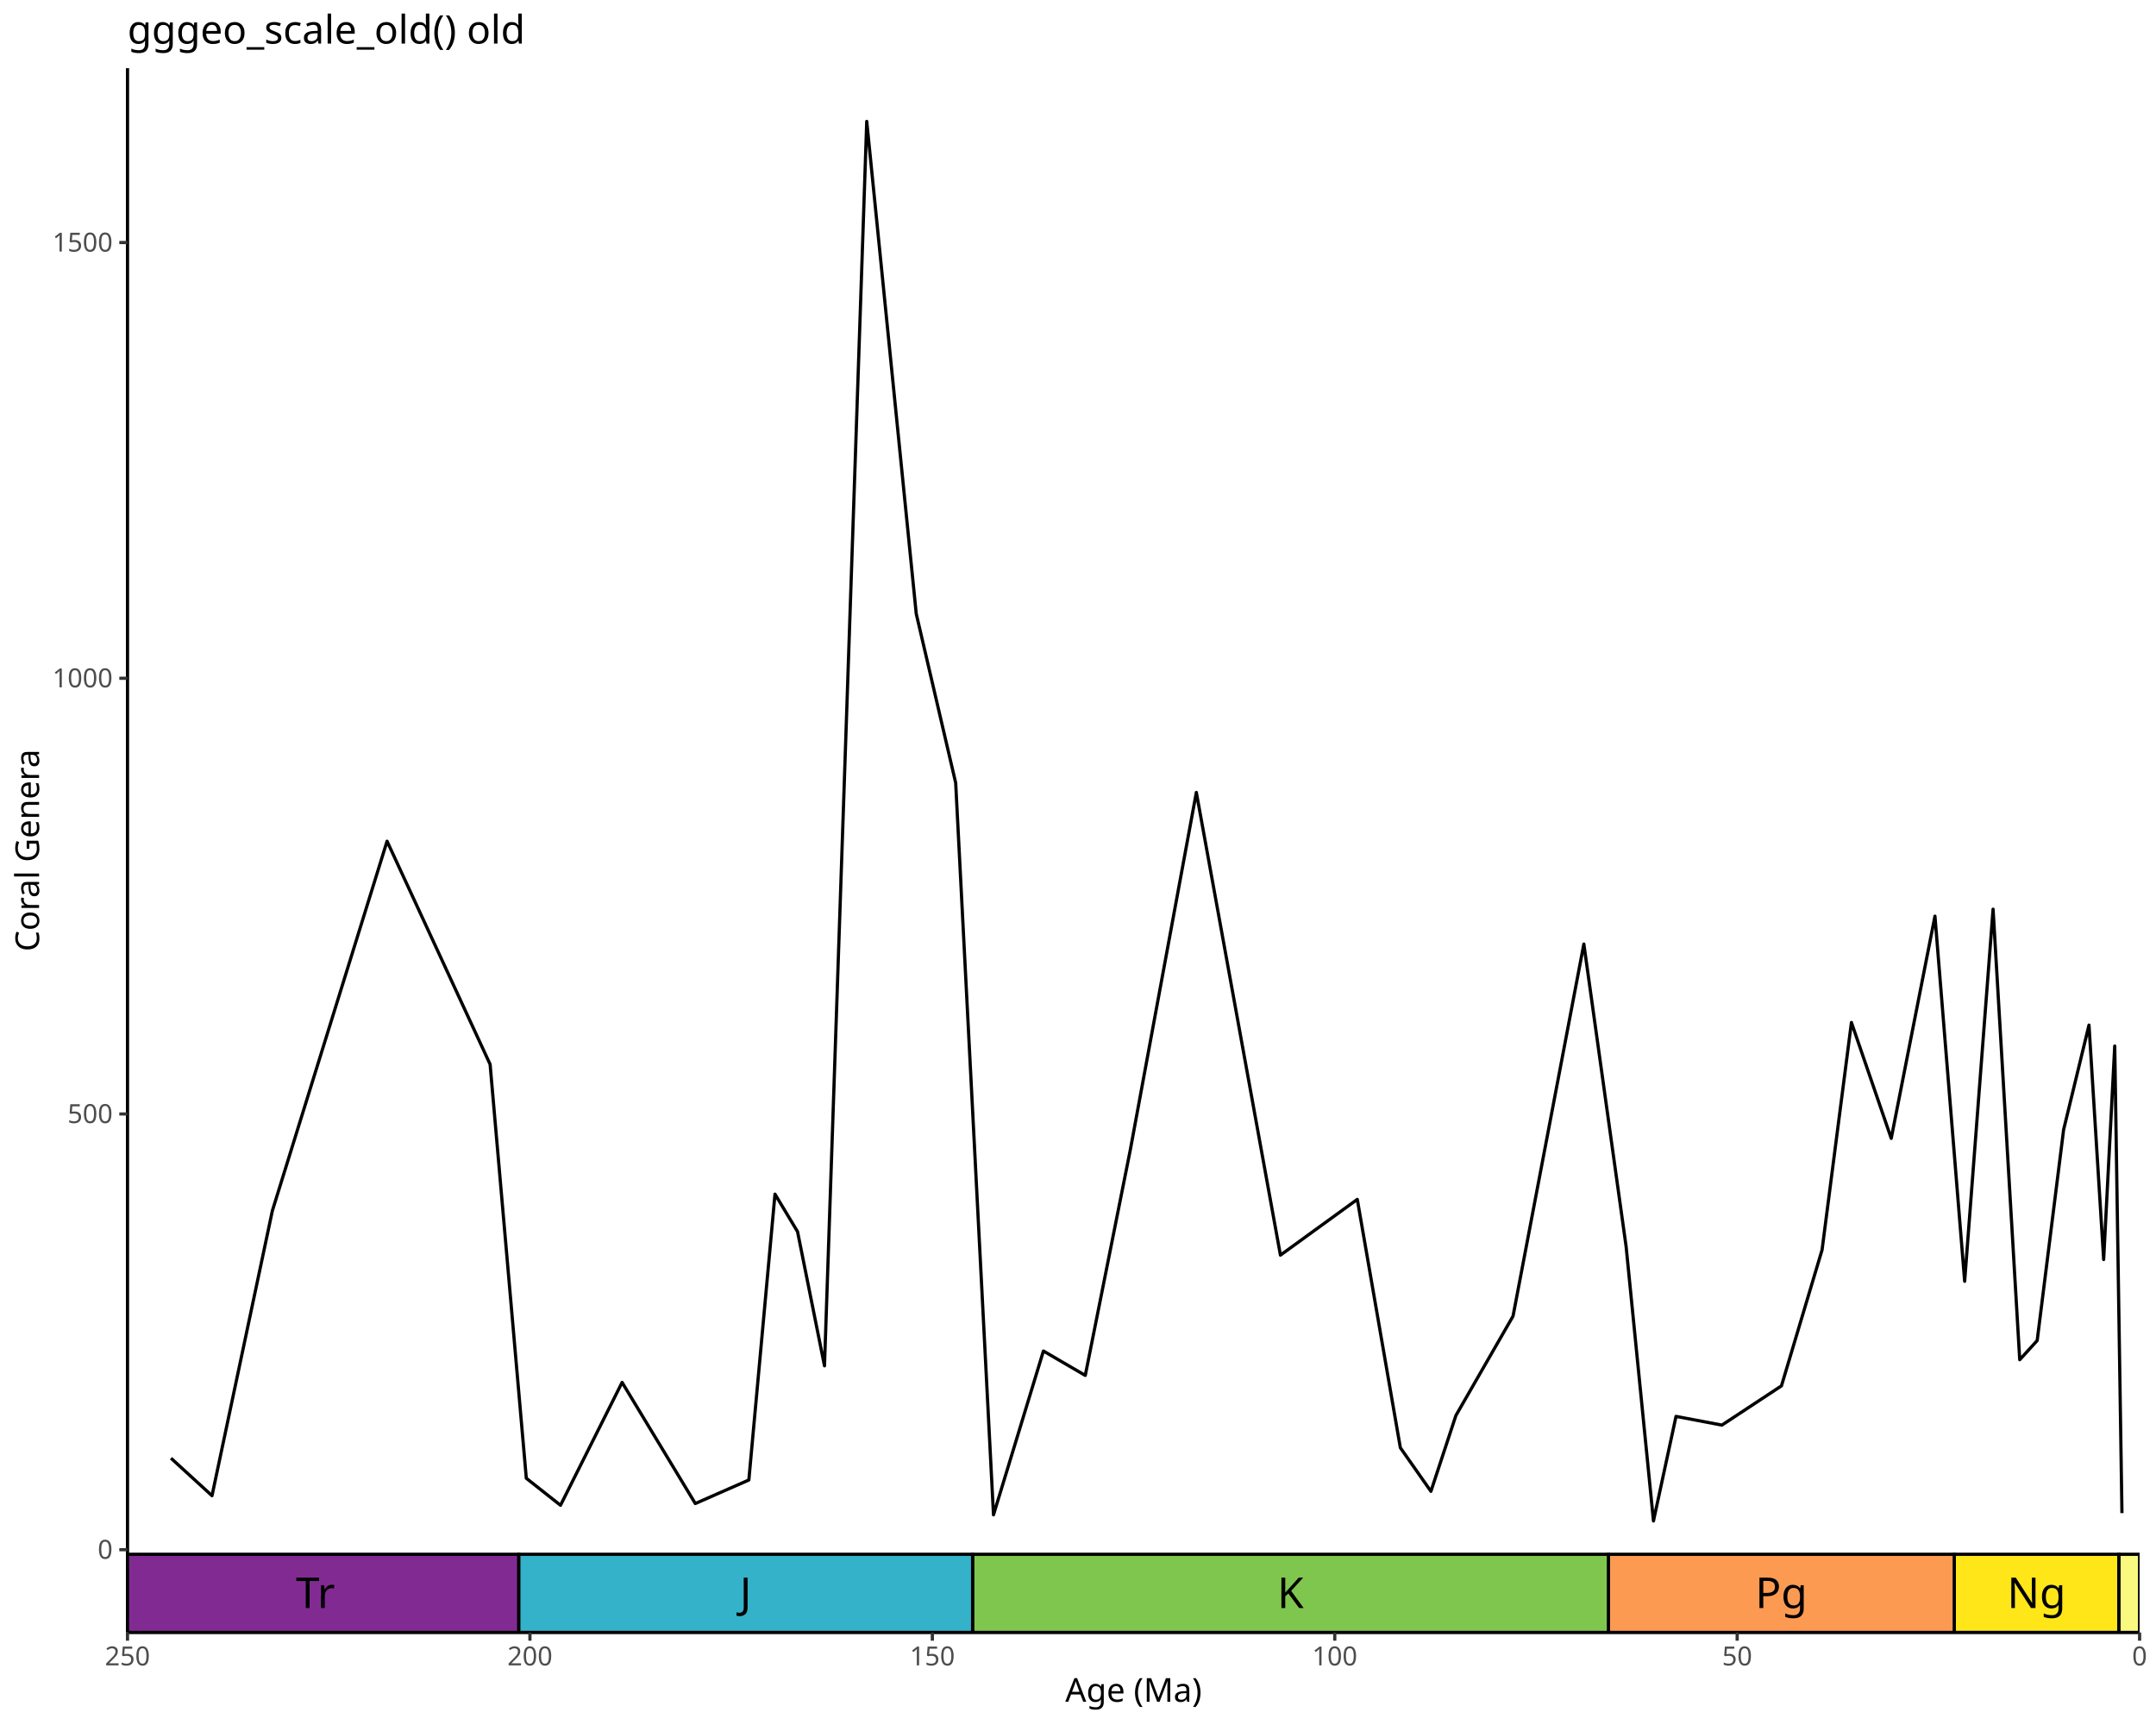
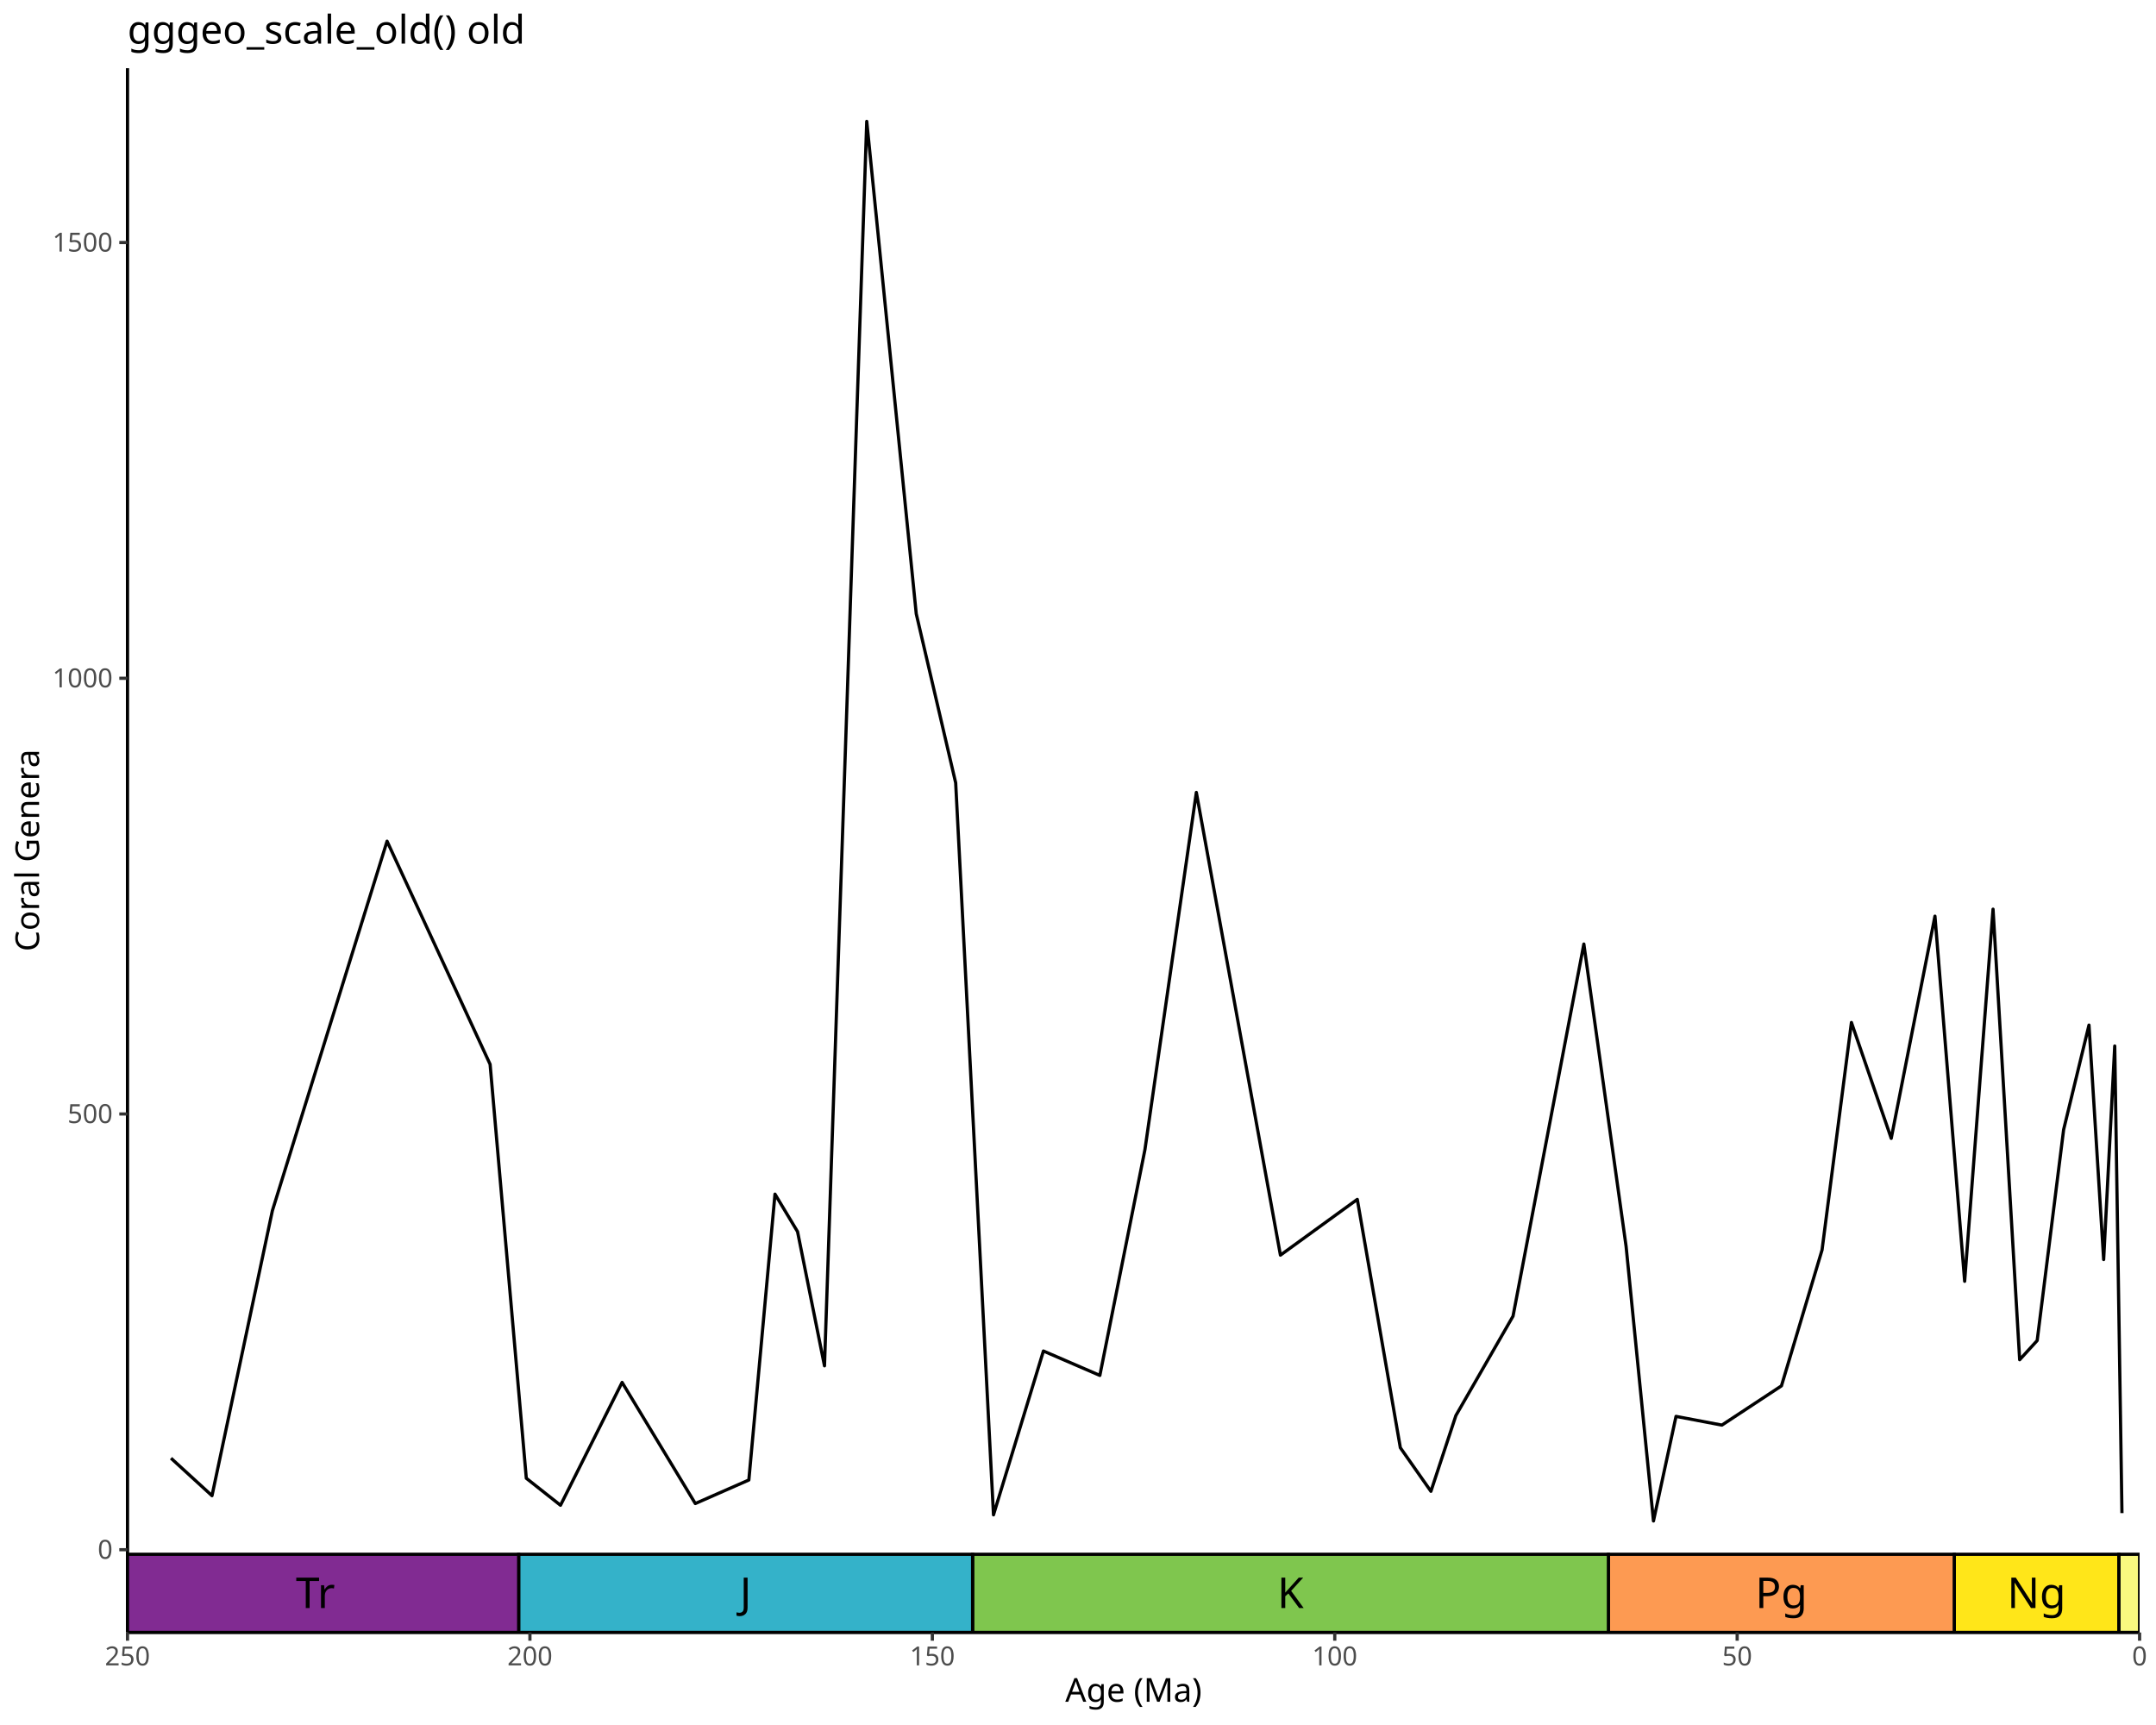
<svg xmlns="http://www.w3.org/2000/svg" class="svglite" data-engine-version="2.0" width="720.00pt" height="576.00pt" viewBox="0 0 720.00 576.00">
  <defs>
    <style type="text/css">
    .svglite line, .svglite polyline, .svglite polygon, .svglite path, .svglite rect, .svglite circle {
      fill: none;
      stroke: #000000;
      stroke-linecap: round;
      stroke-linejoin: round;
      stroke-miterlimit: 10.00;
    }
  </style>
  </defs>
  <rect width="100%" height="100%" style="stroke: none; fill: #FFFFFF;" />
  <defs>
    <clipPath id="cpMC4wMHw3MjAuMDB8MC4wMHw1NzYuMDA=">
      <rect x="0.00" y="0.00" width="720.00" height="576.00" />
    </clipPath>
  </defs>
  <g clip-path="url(#cpMC4wMHw3MjAuMDB8MC4wMHw1NzYuMDA=)">
    <rect x="0.00" y="0.00" width="720.00" height="576.00" style="stroke-width: 1.07; stroke: #FFFFFF; fill: #FFFFFF;" />
  </g>
  <defs>
    <clipPath id="cpNDIuNTh8NzE0LjUyfDIyLjc4fDU0NS4xMQ==">
      <rect x="42.58" y="22.78" width="671.94" height="522.33" />
    </clipPath>
  </defs>
  <g clip-path="url(#cpNDIuNTh8NzE0LjUyfDIyLjc4fDU0NS4xMQ==)">
    <rect x="42.58" y="22.78" width="671.94" height="522.33" style="stroke-width: 1.07; stroke: none; fill: #FFFFFF;" />
-     <polyline points="57.10,486.91 70.80,499.43 90.96,404.27 129.26,280.89 163.67,355.39 175.76,493.61 187.18,502.63 207.75,461.60 232.20,502.05 250.08,494.19 258.81,398.74 266.34,411.26 275.34,456.07 289.45,40.53 305.98,204.94 319.15,261.40 331.78,505.83 348.45,451.12 362.43,459.27 377.48,383.90 399.52,264.60 427.60,419.11 453.27,400.49 467.65,483.42 477.86,497.97 486.20,472.66 505.28,439.48 528.93,315.23 543.04,416.20 552.18,507.87 559.71,472.95 575.03,475.86 594.92,462.76 608.48,417.37 618.29,341.42 631.58,380.12 646.18,305.92 656.10,427.84 665.59,303.59 674.49,454.03 680.32,447.63 689.15,377.21 697.62,342.29 702.52,420.57 706.22,349.28 708.63,505.25 " style="stroke-width: 1.07; stroke-linecap: butt;" />
+     <polyline points="57.10,486.91 70.80,499.43 90.96,404.27 129.26,280.89 163.67,355.39 175.76,493.61 187.18,502.63 207.75,461.60 232.20,502.05 250.08,494.19 258.81,398.74 266.34,411.26 275.34,456.07 289.45,40.53 305.98,204.94 319.15,261.40 331.78,505.83 348.45,451.12 367.30,459.27 382.35,383.90 399.52,264.60 427.60,419.11 453.27,400.49 467.65,483.42 477.86,497.97 486.20,472.66 505.28,439.48 528.93,315.23 543.04,416.20 552.18,507.87 559.71,472.95 575.03,475.86 594.92,462.76 608.48,417.37 618.29,341.42 631.58,380.12 646.18,305.92 656.10,427.84 665.58,303.59 674.47,454.03 680.32,447.63 689.15,377.21 697.62,342.29 702.52,420.57 706.22,349.28 708.63,505.25 " style="stroke-width: 1.07; stroke-linecap: butt;" />
    <rect x="707.59" y="519.00" width="6.93" height="26.12" style="stroke-width: 1.07; stroke-linecap: butt; stroke-linejoin: miter; fill: #F9F97F;" />
    <rect x="652.62" y="519.00" width="54.96" height="26.12" style="stroke-width: 1.07; stroke-linecap: butt; stroke-linejoin: miter; fill: #FFE619;" />
    <rect x="537.13" y="519.00" width="115.49" height="26.12" style="stroke-width: 1.07; stroke-linecap: butt; stroke-linejoin: miter; fill: #FD9A52;" />
    <rect x="324.80" y="519.00" width="212.33" height="26.12" style="stroke-width: 1.07; stroke-linecap: butt; stroke-linejoin: miter; fill: #7FC64E;" />
    <rect x="173.21" y="519.00" width="151.59" height="26.12" style="stroke-width: 1.07; stroke-linecap: butt; stroke-linejoin: miter; fill: #34B2C9;" />
    <rect x="37.47" y="519.00" width="135.74" height="26.12" style="stroke-width: 1.07; stroke-linecap: butt; stroke-linejoin: miter; fill: #812B92;" />
    <rect x="-88.85" y="519.00" width="126.32" height="26.12" style="stroke-width: 1.07; stroke-linecap: butt; stroke-linejoin: miter; fill: #F04028;" />
    <rect x="-250.11" y="519.00" width="161.27" height="26.12" style="stroke-width: 1.07; stroke-linecap: butt; stroke-linejoin: miter; fill: #67A599;" />
    <rect x="-412.18" y="519.00" width="162.07" height="26.12" style="stroke-width: 1.07; stroke-linecap: butt; stroke-linejoin: miter; fill: #CB8C37;" />
    <rect x="-478.30" y="519.00" width="66.12" height="26.12" style="stroke-width: 1.07; stroke-linecap: butt; stroke-linejoin: miter; fill: #B3E1B6;" />
    <rect x="-590.11" y="519.00" width="111.81" height="26.12" style="stroke-width: 1.07; stroke-linecap: butt; stroke-linejoin: miter; fill: #009270;" />
    <rect x="-733.64" y="519.00" width="143.53" height="26.12" style="stroke-width: 1.07; stroke-linecap: butt; stroke-linejoin: miter; fill: #7FA056;" />
-     <rect x="-992.20" y="519.00" width="258.56" height="26.12" style="stroke-width: 1.07; stroke-linecap: butt; stroke-linejoin: miter; fill: #FFC3E1;" />
-     <rect x="-1220.66" y="519.00" width="228.46" height="26.12" style="stroke-width: 1.07; stroke-linecap: butt; stroke-linejoin: miter; fill: #FFAFD7;" />
-     <rect x="-1973.23" y="519.00" width="752.57" height="26.12" style="stroke-width: 1.07; stroke-linecap: butt; stroke-linejoin: miter; fill: #FFA5D2;" />
-     <rect x="-2510.78" y="519.00" width="537.55" height="26.12" style="stroke-width: 1.07; stroke-linecap: butt; stroke-linejoin: miter; fill: #FFA5D2;" />
-     <rect x="-3048.33" y="519.00" width="537.55" height="26.12" style="stroke-width: 1.07; stroke-linecap: butt; stroke-linejoin: miter; fill: #FF98CC;" />
+     <rect x="-992.20" y="519.00" width="258.56" height="26.12" style="stroke-width: 1.07; stroke-linecap: butt; stroke-linejoin: miter; fill: #FED96A;" />
+     <rect x="-1220.66" y="519.00" width="228.46" height="26.12" style="stroke-width: 1.07; stroke-linecap: butt; stroke-linejoin: miter; fill: #FECC5C;" />
+     <rect x="-1973.23" y="519.00" width="752.57" height="26.12" style="stroke-width: 1.07; stroke-linecap: butt; stroke-linejoin: miter; fill: #FEBF4E;" />
+     <rect x="-2510.78" y="519.00" width="537.55" height="26.12" style="stroke-width: 1.07; stroke-linecap: butt; stroke-linejoin: miter; fill: #FED99A;" />
+     <rect x="-3048.33" y="519.00" width="537.55" height="26.12" style="stroke-width: 1.07; stroke-linecap: butt; stroke-linejoin: miter; fill: #F3CC8A;" />
    <text x="680.10" y="536.95" text-anchor="middle" style="font-size: 14.23px; font-family: sans;" textLength="18.19px" lengthAdjust="spacingAndGlyphs">Ng</text>
    <text x="594.88" y="536.95" text-anchor="middle" style="font-size: 14.23px; font-family: sans;" textLength="17.40px" lengthAdjust="spacingAndGlyphs">Pg</text>
    <text x="430.96" y="536.95" text-anchor="middle" style="font-size: 14.23px; font-family: sans;" textLength="9.49px" lengthAdjust="spacingAndGlyphs">K</text>
    <text x="249.00" y="536.95" text-anchor="middle" style="font-size: 14.23px; font-family: sans;" textLength="7.12px" lengthAdjust="spacingAndGlyphs">J</text>
    <text x="105.34" y="536.95" text-anchor="middle" style="font-size: 14.23px; font-family: sans;" textLength="13.43px" lengthAdjust="spacingAndGlyphs">Tr</text>
    <text x="-25.69" y="536.95" text-anchor="middle" style="font-size: 14.23px; font-family: sans;" textLength="9.49px" lengthAdjust="spacingAndGlyphs">P</text>
    <text x="-169.48" y="536.95" text-anchor="middle" style="font-size: 14.23px; font-family: sans;" textLength="10.28px" lengthAdjust="spacingAndGlyphs">C</text>
    <text x="-331.15" y="536.95" text-anchor="middle" style="font-size: 14.23px; font-family: sans;" textLength="10.28px" lengthAdjust="spacingAndGlyphs">D</text>
    <text x="-445.24" y="536.95" text-anchor="middle" style="font-size: 14.23px; font-family: sans;" textLength="9.49px" lengthAdjust="spacingAndGlyphs">S</text>
    <text x="-534.21" y="536.95" text-anchor="middle" style="font-size: 14.23px; font-family: sans;" textLength="11.07px" lengthAdjust="spacingAndGlyphs">O</text>
    <text x="-661.88" y="536.95" text-anchor="middle" style="font-size: 14.23px; font-family: sans;" textLength="22.13px" lengthAdjust="spacingAndGlyphs">Cm</text>
    <text x="-862.92" y="536.95" text-anchor="middle" style="font-size: 14.23px; font-family: sans;" textLength="9.49px" lengthAdjust="spacingAndGlyphs">E</text>
    <text x="-1106.43" y="536.95" text-anchor="middle" style="font-size: 14.23px; font-family: sans;" textLength="15.01px" lengthAdjust="spacingAndGlyphs">Cr</text>
    <text x="-1596.95" y="536.95" text-anchor="middle" style="font-size: 14.23px; font-family: sans;" textLength="8.69px" lengthAdjust="spacingAndGlyphs">T</text>
    <text x="-2242.01" y="536.95" text-anchor="middle" style="font-size: 14.23px; font-family: sans;" textLength="13.44px" lengthAdjust="spacingAndGlyphs">St</text>
    <text x="-2779.56" y="536.95" text-anchor="middle" style="font-size: 14.23px; font-family: sans;" textLength="16.61px" lengthAdjust="spacingAndGlyphs">Ec</text>
  </g>
  <g clip-path="url(#cpMC4wMHw3MjAuMDB8MC4wMHw1NzYuMDA=)">
    <polyline points="42.58,545.11 42.58,22.78 " style="stroke-width: 1.07; stroke-linecap: butt;" />
    <text x="37.65" y="520.50" text-anchor="end" style="font-size: 8.80px; fill: #4D4D4D; font-family: sans;" textLength="4.89px" lengthAdjust="spacingAndGlyphs">0</text>
    <text x="37.65" y="375.00" text-anchor="end" style="font-size: 8.80px; fill: #4D4D4D; font-family: sans;" textLength="14.68px" lengthAdjust="spacingAndGlyphs">500</text>
    <text x="37.65" y="229.51" text-anchor="end" style="font-size: 8.80px; fill: #4D4D4D; font-family: sans;" textLength="19.58px" lengthAdjust="spacingAndGlyphs">1000</text>
    <text x="37.65" y="84.01" text-anchor="end" style="font-size: 8.80px; fill: #4D4D4D; font-family: sans;" textLength="19.58px" lengthAdjust="spacingAndGlyphs">1500</text>
    <polyline points="39.84,517.47 42.58,517.47 " style="stroke-width: 1.07; stroke: #333333; stroke-linecap: butt;" />
    <polyline points="39.84,371.97 42.58,371.97 " style="stroke-width: 1.07; stroke: #333333; stroke-linecap: butt;" />
    <polyline points="39.84,226.48 42.58,226.48 " style="stroke-width: 1.07; stroke: #333333; stroke-linecap: butt;" />
    <polyline points="39.84,80.98 42.58,80.98 " style="stroke-width: 1.07; stroke: #333333; stroke-linecap: butt;" />
    <polyline points="42.58,545.11 714.52,545.11 " style="stroke-width: 1.07; stroke-linecap: butt;" />
    <polyline points="714.52,547.85 714.52,545.11 " style="stroke-width: 1.07; stroke: #333333; stroke-linecap: butt;" />
    <polyline points="580.13,547.85 580.13,545.11 " style="stroke-width: 1.07; stroke: #333333; stroke-linecap: butt;" />
    <polyline points="445.75,547.85 445.75,545.11 " style="stroke-width: 1.07; stroke: #333333; stroke-linecap: butt;" />
    <polyline points="311.36,547.85 311.36,545.11 " style="stroke-width: 1.07; stroke: #333333; stroke-linecap: butt;" />
    <polyline points="176.97,547.85 176.97,545.11 " style="stroke-width: 1.07; stroke: #333333; stroke-linecap: butt;" />
    <polyline points="42.58,547.85 42.58,545.11 " style="stroke-width: 1.07; stroke: #333333; stroke-linecap: butt;" />
    <text x="714.52" y="556.10" text-anchor="middle" style="font-size: 8.80px; fill: #4D4D4D; font-family: sans;" textLength="4.89px" lengthAdjust="spacingAndGlyphs">0</text>
    <text x="580.13" y="556.10" text-anchor="middle" style="font-size: 8.80px; fill: #4D4D4D; font-family: sans;" textLength="9.79px" lengthAdjust="spacingAndGlyphs">50</text>
    <text x="445.75" y="556.10" text-anchor="middle" style="font-size: 8.80px; fill: #4D4D4D; font-family: sans;" textLength="14.68px" lengthAdjust="spacingAndGlyphs">100</text>
    <text x="311.36" y="556.10" text-anchor="middle" style="font-size: 8.80px; fill: #4D4D4D; font-family: sans;" textLength="14.68px" lengthAdjust="spacingAndGlyphs">150</text>
    <text x="176.97" y="556.10" text-anchor="middle" style="font-size: 8.80px; fill: #4D4D4D; font-family: sans;" textLength="14.68px" lengthAdjust="spacingAndGlyphs">200</text>
    <text x="42.58" y="556.10" text-anchor="middle" style="font-size: 8.80px; fill: #4D4D4D; font-family: sans;" textLength="14.68px" lengthAdjust="spacingAndGlyphs">250</text>
    <text x="378.55" y="568.24" text-anchor="middle" style="font-size: 11.00px; font-family: sans;" textLength="45.24px" lengthAdjust="spacingAndGlyphs">Age (Ma)</text>
    <text transform="translate(13.05,283.95) rotate(-90)" text-anchor="middle" style="font-size: 11.00px; font-family: sans;" textLength="66.04px" lengthAdjust="spacingAndGlyphs">Coral Genera</text>
    <text x="42.58" y="14.56" style="font-size: 13.20px; font-family: sans;" textLength="129.90px" lengthAdjust="spacingAndGlyphs">gggeo_scale_old() old</text>
  </g>
</svg>
